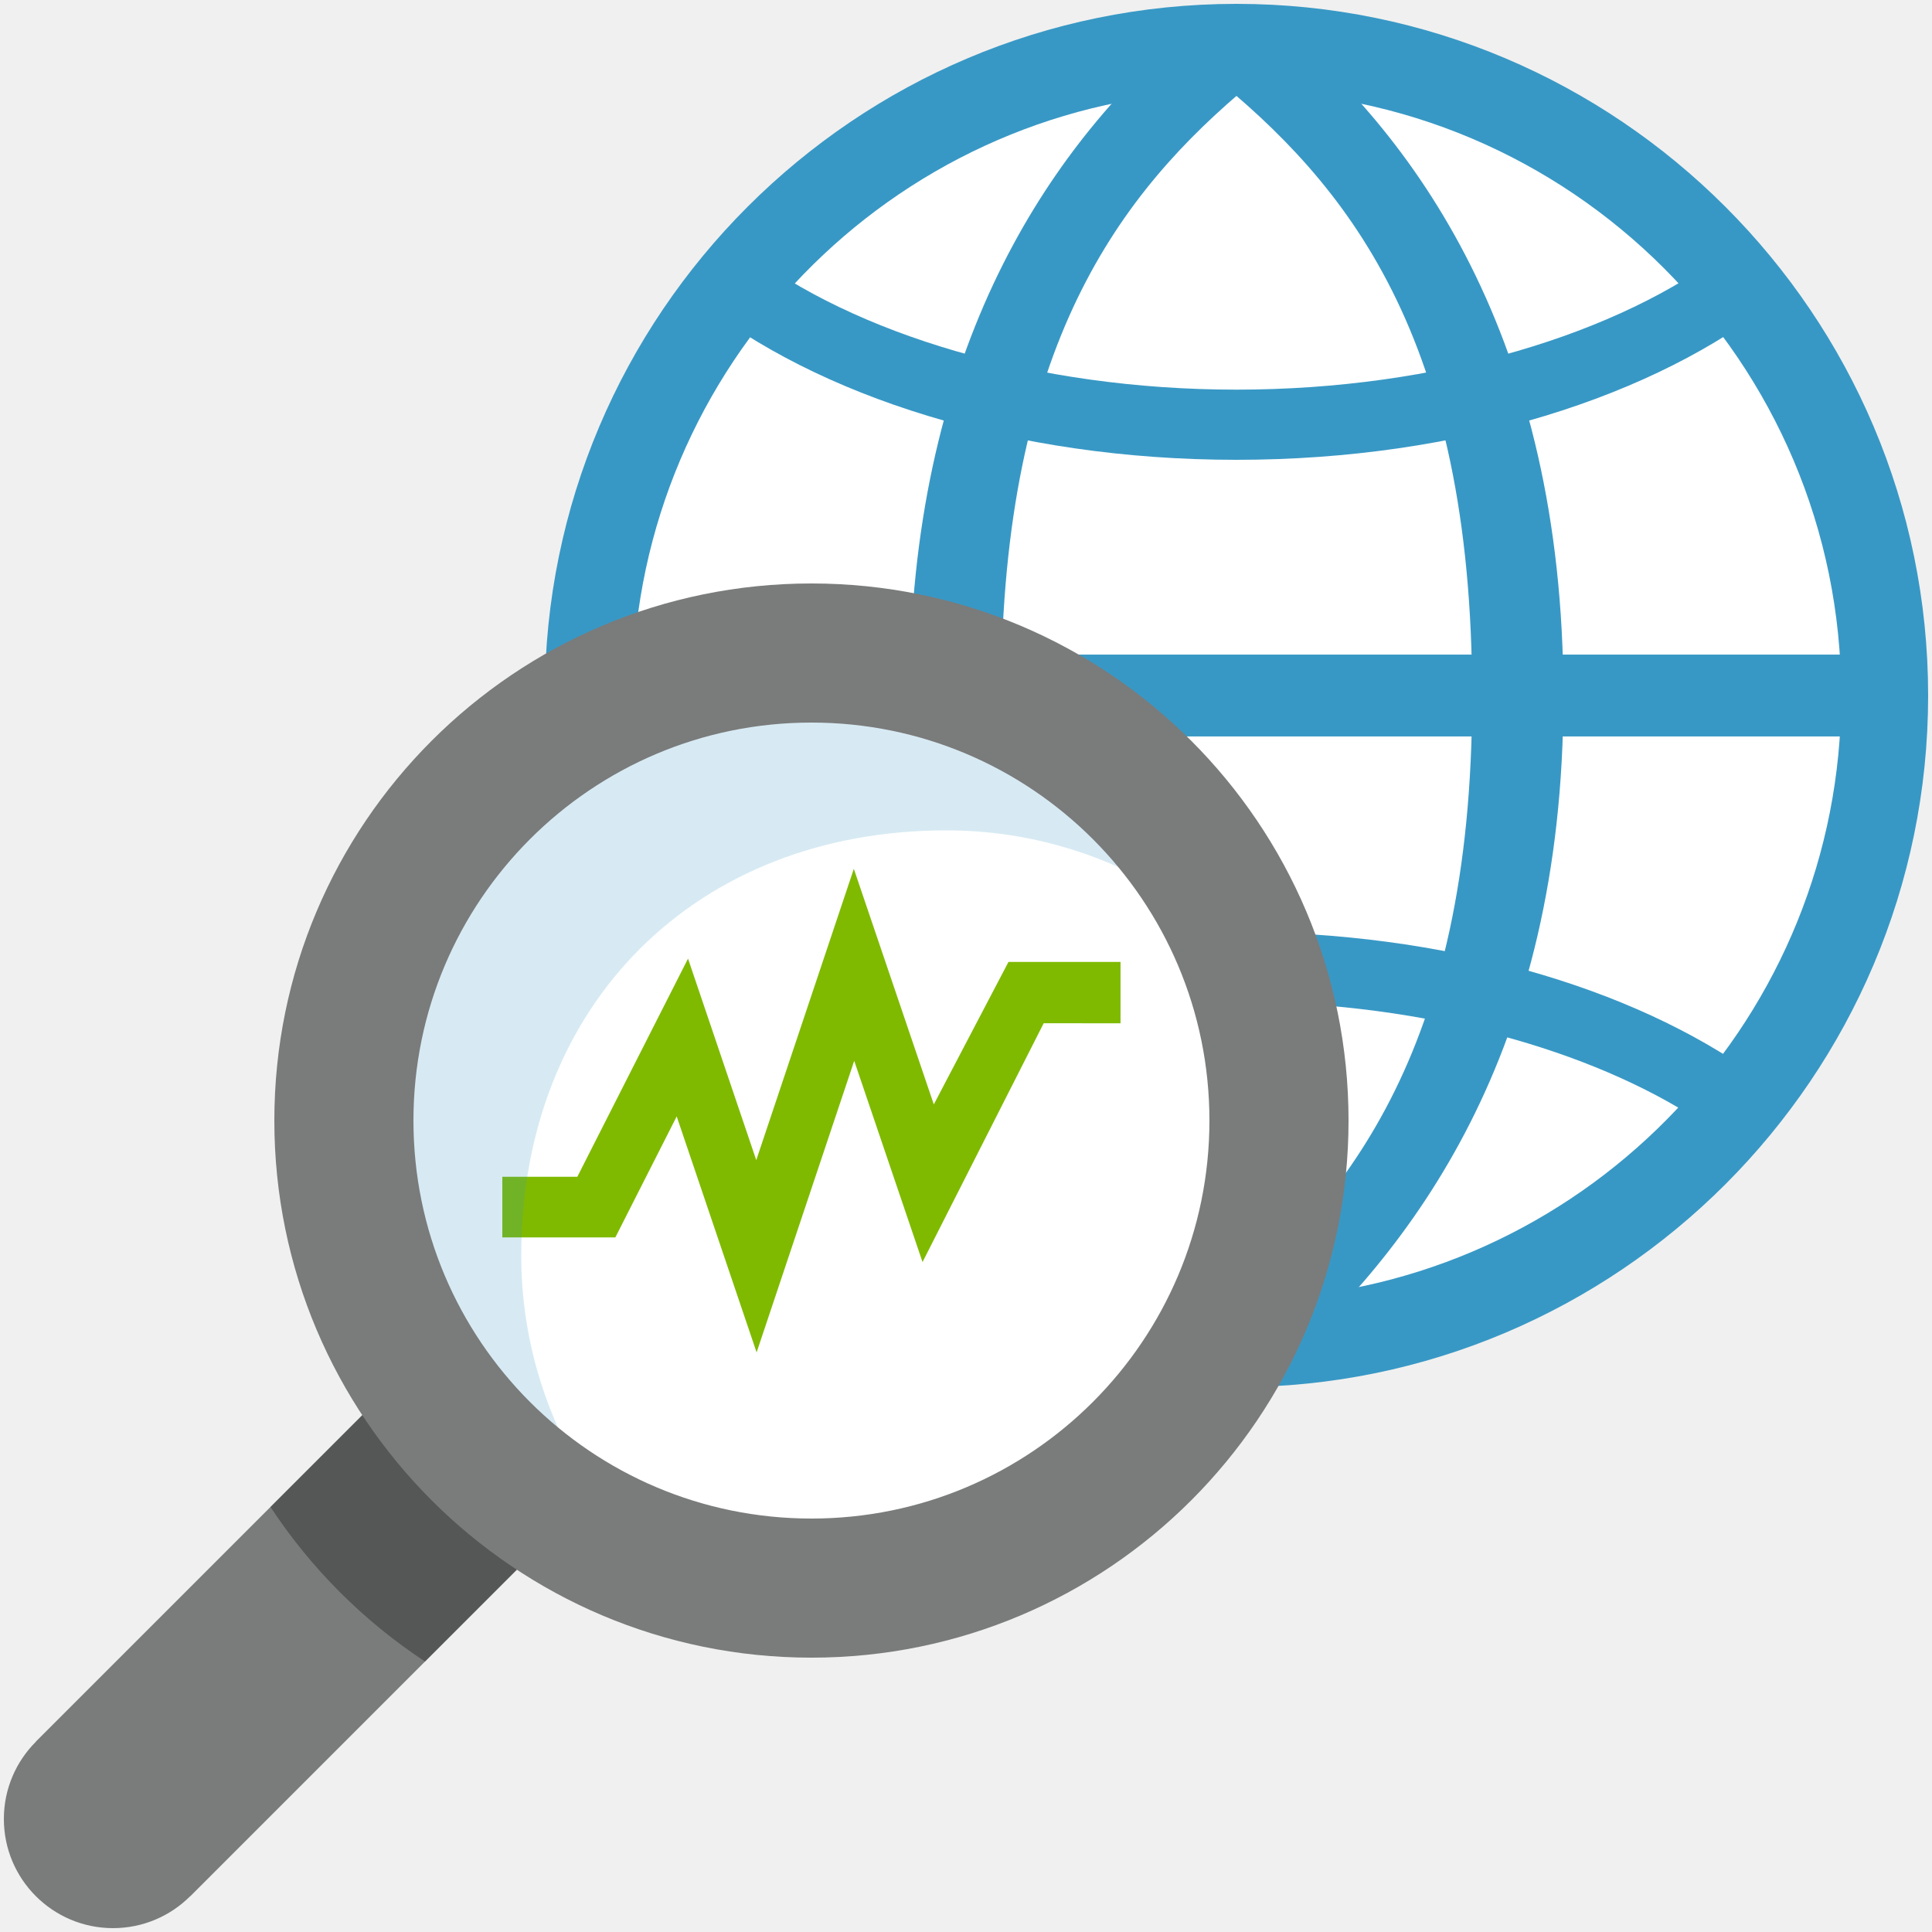
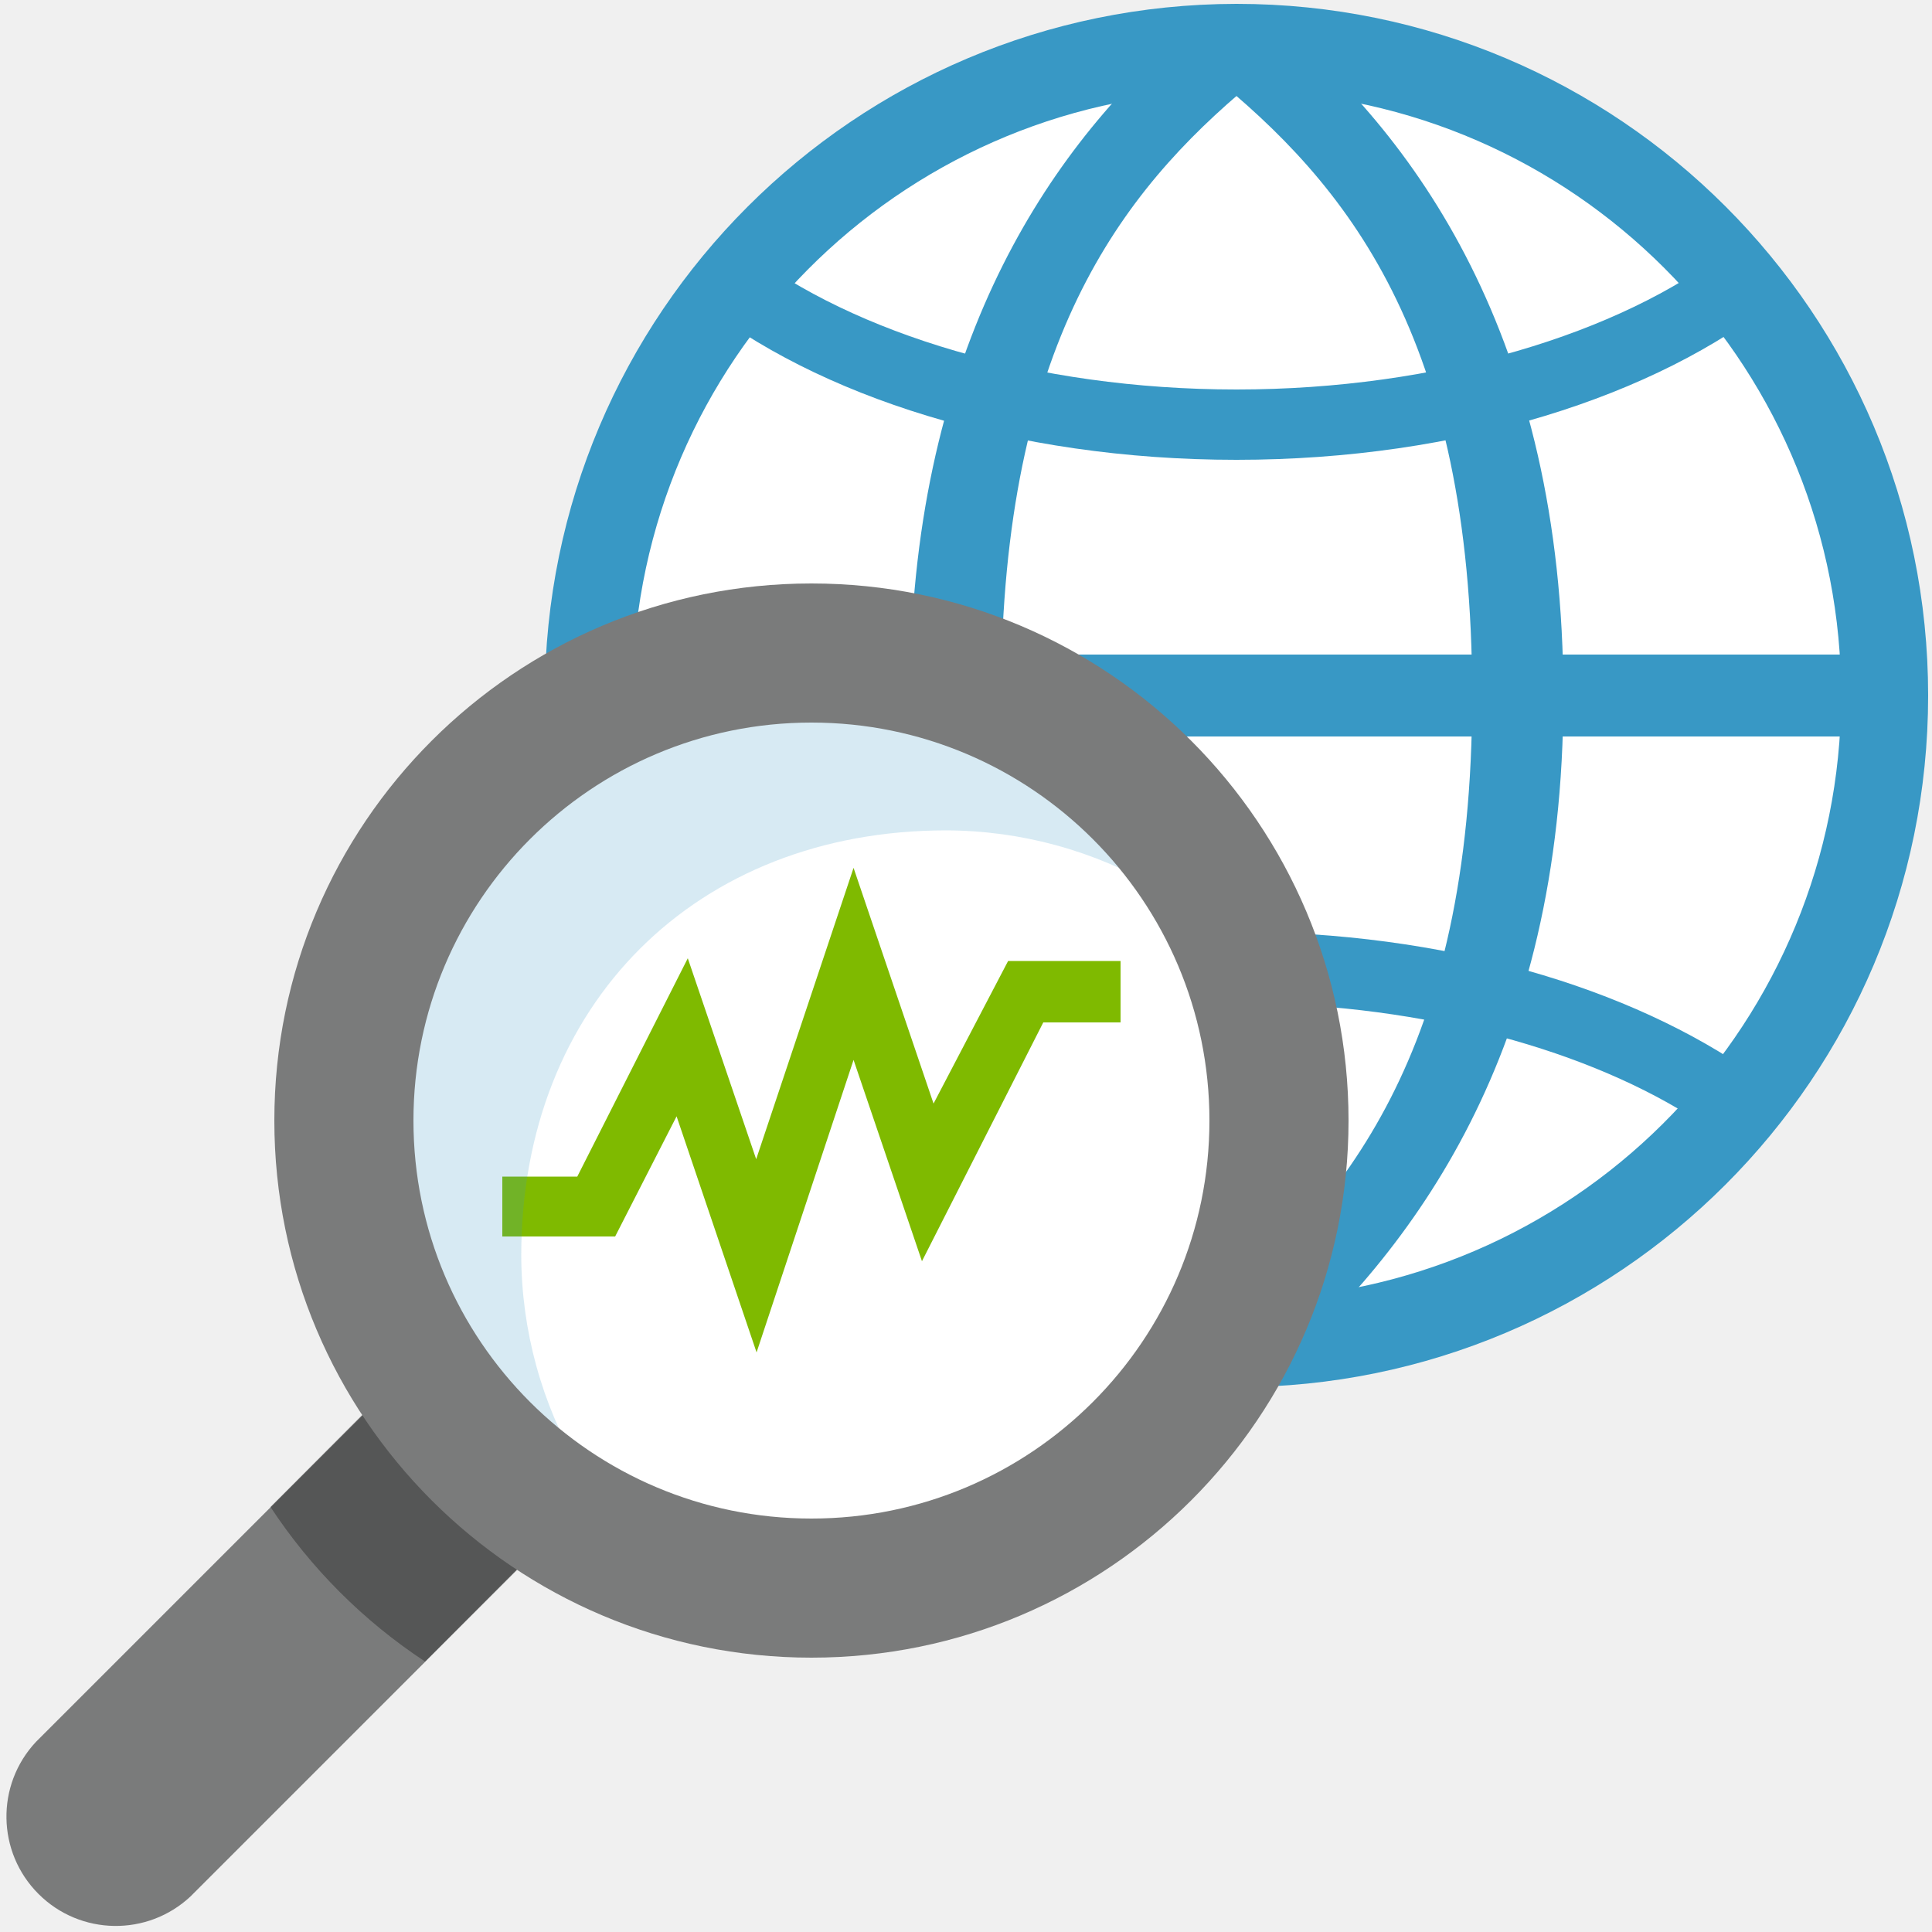
- <svg xmlns="http://www.w3.org/2000/svg" version="1.1" id="Layer_1" x="0px" y="0px" width="50px" height="50px" viewBox="0 0 50 50" enable-background="new 0 0 50 50" xml:space="preserve">
-   <g>
-     <path fill="#FFFFFF" d="M31.9,1.1c-9.174,0-16.65,7.354-16.878,16.475C16.81,16.637,18.841,16.1,21,16.1   c7.124,0,12.9,5.776,12.9,12.9c0,2.117-0.52,4.108-1.423,5.871C41.527,34.563,48.8,27.125,48.8,18C48.8,8.682,41.218,1.1,31.9,1.1z   " />
-     <g>
-       <path fill="#3898C5" d="M32.867,35.601c3.674-3.221,7.594-8.33,7.594-17.589S36.604,3.441,32.832,0.399l-1.529,1.502    c3.531,2.846,6.796,6.768,6.796,16.111c0,9.375-3.375,13.113-6.829,16.139L32.867,35.601z" />
-       <rect x="16.112" y="16.941" fill="#3898C5" width="31.775" height="2.118" />
-       <path fill="#3898C5" d="M32,10.084c-5.212,0-9.918-1.453-12.729-3.618l-1.27,1.27C21.134,10.254,26.23,11.9,32,11.9    s10.866-1.646,13.999-4.165l-1.27-1.27C41.919,8.631,37.212,10.084,32,10.084z" />
-     </g>
-     <path fill="#7A7B7B" d="M10.925,35.075l-10,10l0.002,0.002C0.416,45.589,0.1,46.295,0.1,47.075c0,1.56,1.265,2.825,2.825,2.825   c0.78,0,1.486-0.316,1.998-0.827l0.002,0.002l10-10L10.925,35.075z" />
-     <path opacity="0.4" fill="#1D1D1D" d="M7,39c1.047,1.591,2.409,2.953,4,4l2.615-2.615l-4-4L7,39z" />
-     <circle fill="#FFFFFF" cx="20.725" cy="28.9" r="9" />
-     <circle fill="#FFFFFF" cx="21" cy="29" r="11" />
-     <path fill="#3898C5" d="M25.921,17.077c0.215-8.663,3.367-12.428,6.775-15.176l-1.529-1.502c-3.541,2.856-7.156,7.715-7.585,15.96   C24.393,16.524,25.174,16.768,25.921,17.077z" />
-     <path fill="#3898C5" d="M32.943,24.133c0.241,0.591,0.432,1.205,0.584,1.836c4.594,0.253,8.67,1.614,11.202,3.565l1.27-1.27   C43.039,25.885,38.32,24.303,32.943,24.133z" />
-     <path fill="#3898C5" d="M32,0.1c-9.869,0-17.9,8.031-17.9,17.9c0,0.037,0.005,0.073,0.006,0.11   c0.721-0.457,1.489-0.842,2.297-1.151C16.943,8.815,23.722,2.35,32,2.35c8.629,0,15.65,7.021,15.65,15.65   c0,8.278-6.465,15.057-14.609,15.597c-0.309,0.808-0.694,1.576-1.151,2.297c0.037,0,0.073,0.006,0.11,0.006   c9.869,0,17.9-8.029,17.9-17.9C49.9,8.131,41.869,0.1,32,0.1z" />
-     <path fill="#7FBA00" d="M19.581,35l-2.068-6.107l-1.588,3.131H13v-1.569h1.941l2.865-5.646l1.766,5.215l2.525-7.539l2.07,6.097   l1.932-3.687l2.9,0v1.588l-1.988-0.002l-3.136,6.181l-1.768-5.208L19.581,35z" />
-     <path opacity="0.2" fill="#3898C5" d="M13.49,32.49c0-6.501,4.53-11,11-11c2.01,0,3.889,0.548,5.51,1.49   c-1.904-3.279-5.445-5.49-9.51-5.49c-6.075,0-11,4.925-11,11c0,4.065,2.211,7.606,5.49,9.51C14.038,36.378,13.49,34.5,13.49,32.49z   " />
-     <path fill="#7A7B7B" d="M21,15.1c-7.677,0-13.9,6.223-13.9,13.9c0,7.677,6.223,13.9,13.9,13.9S34.9,36.677,34.9,29   C34.9,21.323,28.677,15.1,21,15.1z M21,39.3c-5.689,0-10.3-4.611-10.3-10.3S15.311,18.7,21,18.7S31.3,23.312,31.3,29   S26.689,39.3,21,39.3z" />
-   </g>
+ <svg xmlns="http://www.w3.org/2000/svg" id="Layer_1" data-name="Layer 1" viewBox="0 0 50 50">
+   <defs>
+     <style>.cls-1{fill:#fff;}.cls-2,.cls-6{fill:#3898c5;}.cls-3{fill:#7a7b7b;}.cls-4{fill:#1d1d1d;opacity:0.4;}.cls-4,.cls-6{isolation:isolate;}.cls-5{fill:#7fba00;}.cls-6{opacity:0.2;}</style>
+   </defs>
+   <path class="cls-1" d="M31.9,1.1A16.91,16.91,0,0,0,15,17.58a12.89,12.89,0,0,1,17.46,17.3A16.89,16.89,0,0,0,31.9,1.1Z" />
+   <path class="cls-2" d="M32.87,35.6c3.67-3.22,7.59-8.33,7.59-17.59S36.6,3.44,32.83.4L31.3,1.9C34.83,4.75,38.1,8.67,38.1,18s-3.37,13.11-6.83,16.14Z" />
+   <rect class="cls-2" x="16.11" y="16.94" width="31.78" height="2.12" />
+   <path class="cls-2" d="M32,10.08c-5.21,0-9.92-1.45-12.73-3.62L18,7.74c3.13,2.52,8.23,4.16,14,4.16s10.87-1.65,14-4.16L44.73,6.46C41.92,8.63,37.21,10.08,32,10.08Z" />
+   <path class="cls-3" d="M10.93,35.08l-10,10h0a2.83,2.83,0,0,0,4,4h0l10-10Z" />
+   <path class="cls-4" d="M7,39a14,14,0,0,0,4,4l2.61-2.62-4-4Z" />
+   <circle class="cls-1" cx="20.73" cy="28.9" r="9" />
+   <circle class="cls-1" cx="21" cy="29" r="11" />
+   <path class="cls-2" d="M25.92,17.08C26.14,8.41,29.29,4.65,32.7,1.9L31.17.4c-3.54,2.86-7.16,7.72-7.58,16A12.78,12.78,0,0,1,25.92,17.08Z" />
+   <path class="cls-2" d="M32.94,24.13A12.78,12.78,0,0,1,33.53,26c4.59.25,8.67,1.61,11.2,3.57L46,28.26C43,25.89,38.32,24.3,32.94,24.13Z" />
+   <path class="cls-2" d="M32,.1A17.92,17.92,0,0,0,14.1,18s0,.07,0,.11A12.88,12.88,0,0,1,16.4,17,15.64,15.64,0,1,1,33,33.6a12.88,12.88,0,0,1-1.15,2.3H32A17.9,17.9,0,1,0,32,.1Z" />
+   <path class="cls-5" d="M19.58,35l-2.07-6.11L15.92,32H13V30.45h1.94l2.86-5.65L19.57,30l2.52-7.54,2.07,6.1,1.93-3.69H29v1.59H27l-3.14,6.18-1.77-5.21Z" />
+   <path class="cls-6" d="M13.49,32.49c0-6.5,4.53-11,11-11A10.93,10.93,0,0,1,30,23,11,11,0,1,0,15,38,10.93,10.93,0,0,1,13.49,32.49Z" />
+   <path class="cls-3" d="M21,15.1A13.9,13.9,0,1,0,34.9,29,13.9,13.9,0,0,0,21,15.1Zm0,24.2A10.3,10.3,0,1,1,31.3,29,10.3,10.3,0,0,1,21,39.3Z" />
</svg>
